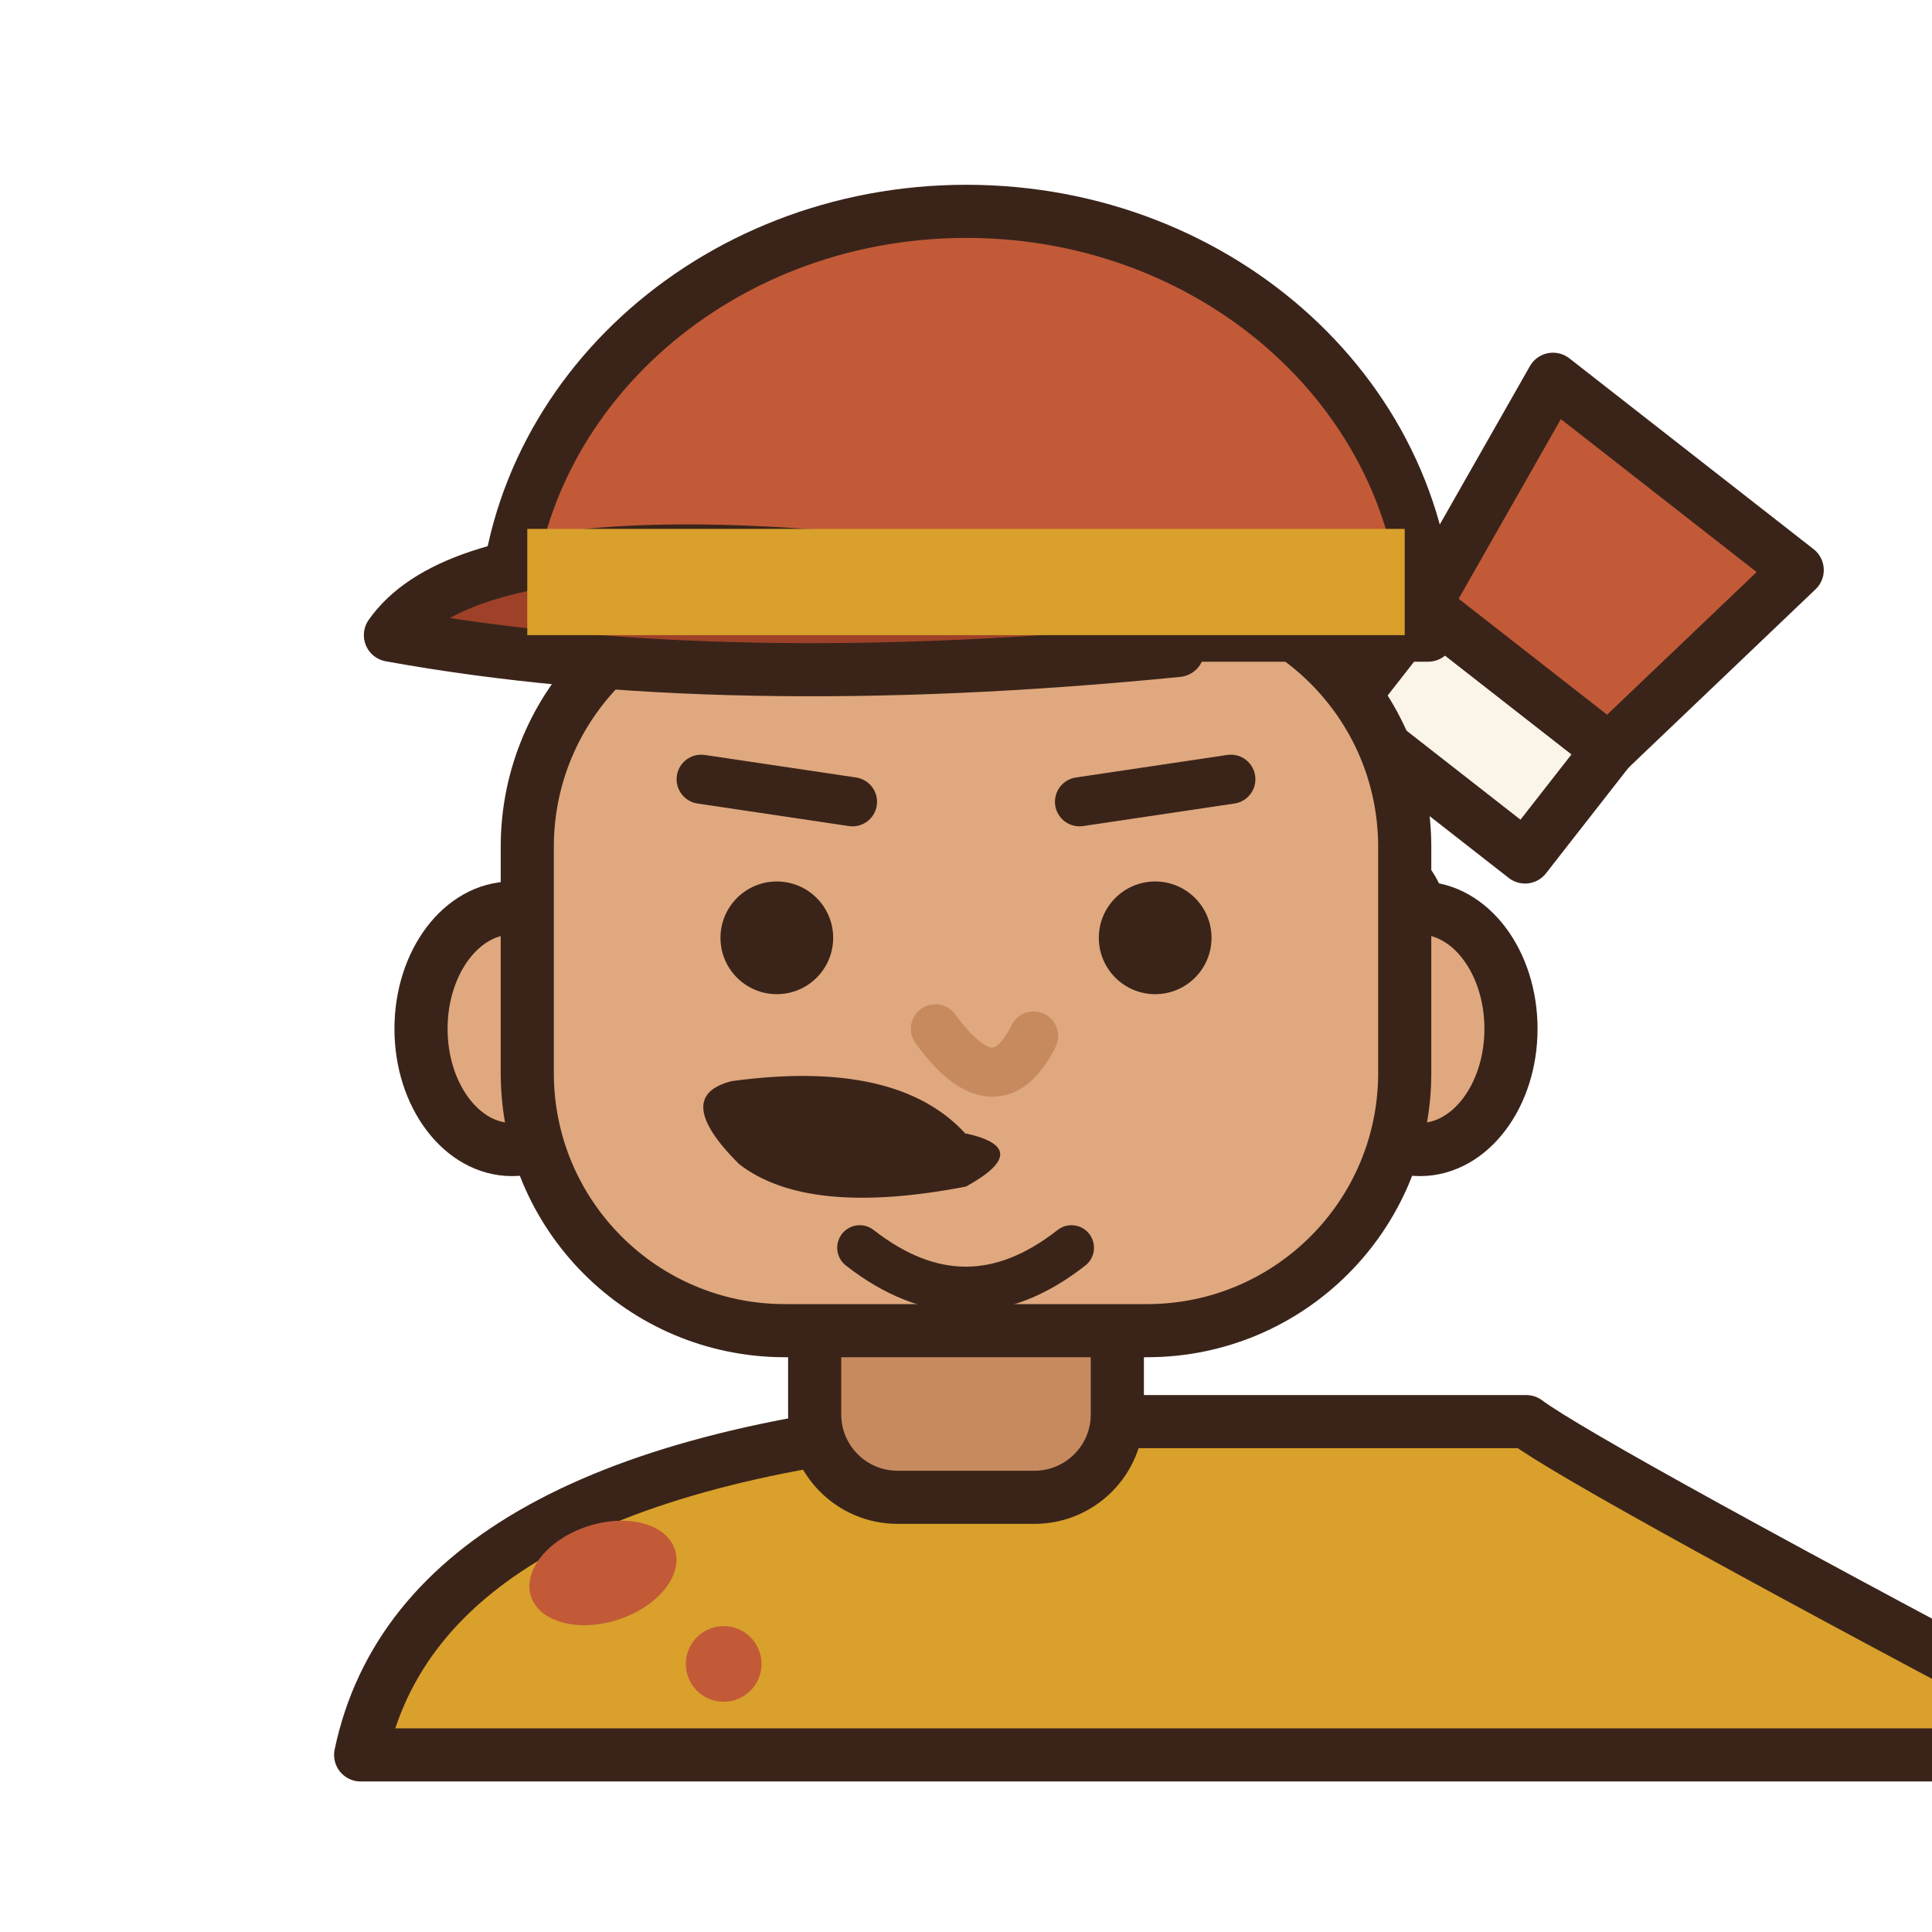
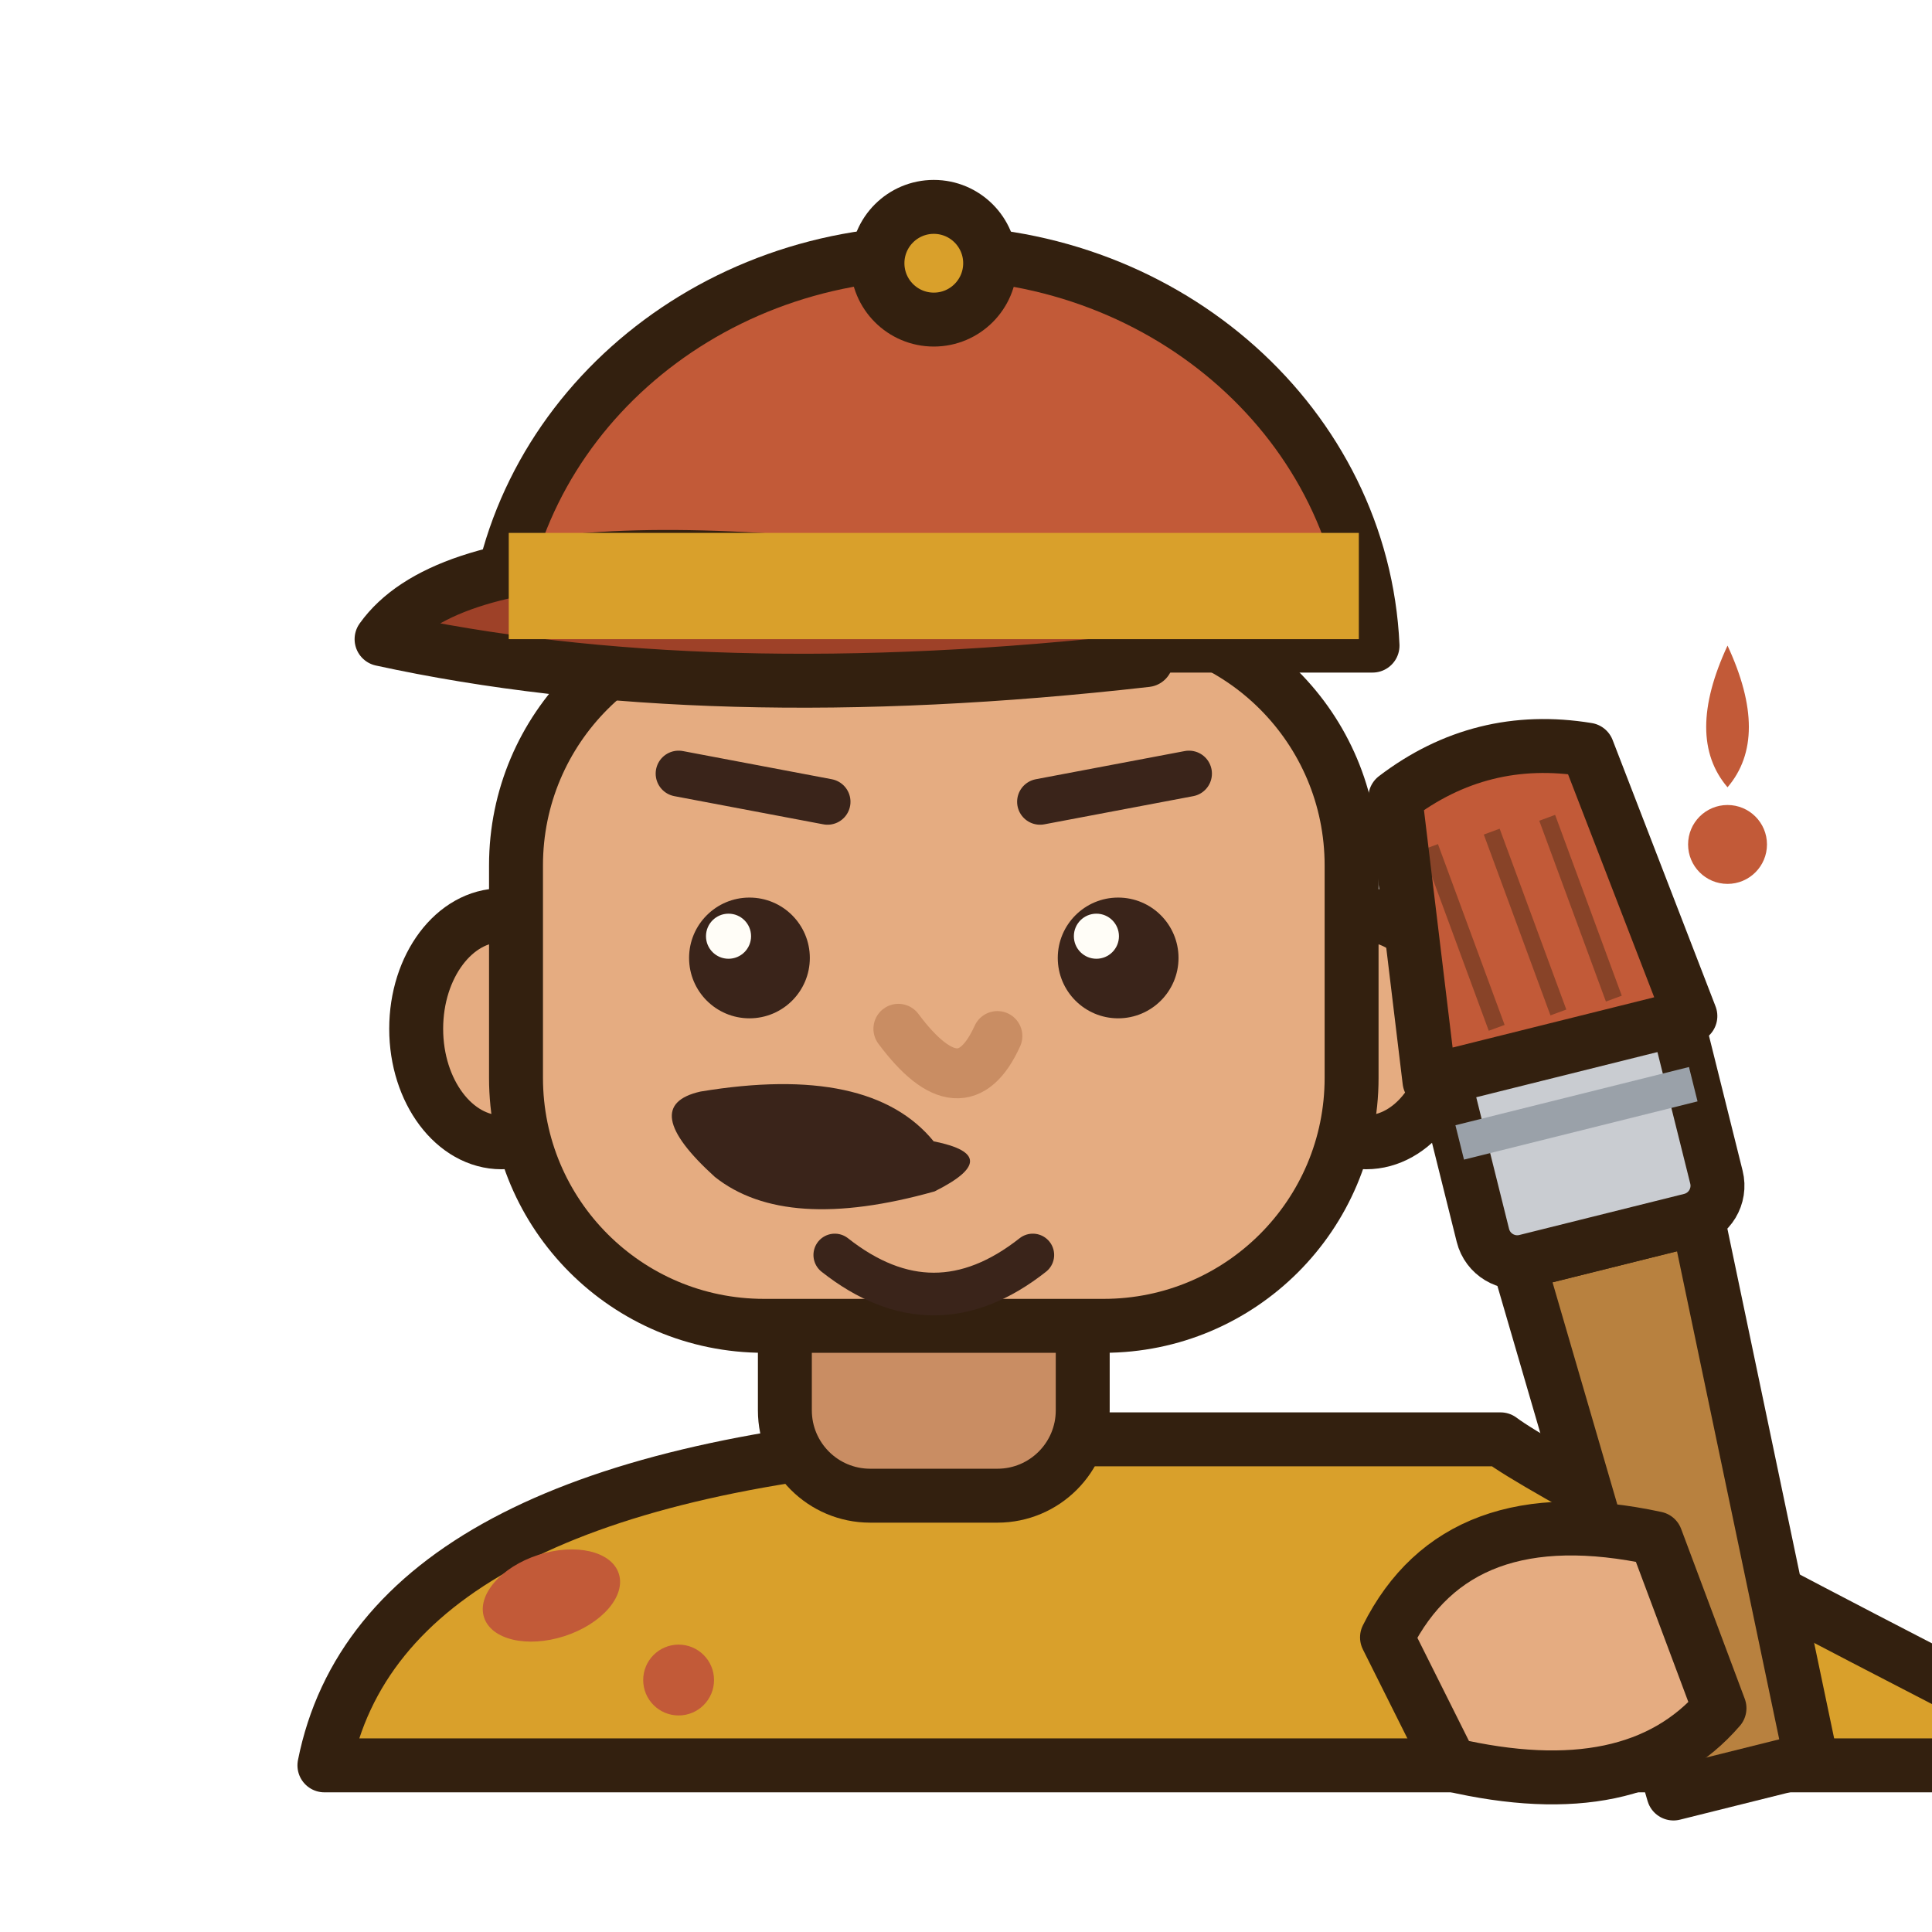
<svg xmlns="http://www.w3.org/2000/svg" viewBox="0 0 240 240" role="img" aria-label="Algarve Painter mascot">
-   <path d="M 44.8 218.0 q 7.5 -35.7 75.2 -41.4 l 69.6 0 q 7.5 5.6 75.2 41.4 Z" fill="#d9a02b" stroke="#3a241a" stroke-width="6.6" stroke-linejoin="round" stroke-linecap="round" />
-   <ellipse cx="74.9" cy="195.4" rx="9.4" ry="6.1" fill="#c25a38" transform="rotate(-18 74.9 195.4)" />
-   <circle cx="89.9" cy="206.7" r="4.7" fill="#c25a38" />
-   <g transform="rotate(38 174.5 99.6)">
-     <rect x="165.1" y="107.1" width="21.6" height="69.6" rx="7.5" fill="#d9a02b" stroke="#3a241a" stroke-width="6.6" stroke-linejoin="round" stroke-linecap="round" />
-     <rect x="161.4" y="78.9" width="29.1" height="16.9" fill="#fbf4e8" stroke="#3a241a" stroke-width="6.6" stroke-linejoin="round" stroke-linecap="round" />
-     <path d="M 161.4 78.9 l 29.1 0 l 4.7 -32.0 l -38.5 0 Z" fill="#c25a38" stroke="#3a241a" stroke-width="6.6" stroke-linejoin="round" stroke-linecap="round" />
+   <path d="M 40.3 219.3 q 7.0 -35.2 75.7 -40.5 l 70.4 0 q 7.0 5.3 75.7 40.5 Z" fill="#d9a02b" stroke="#33200f" stroke-width="6.7" stroke-linejoin="round" stroke-linecap="round" />
+   <ellipse cx="68.5" cy="198.2" rx="8.8" ry="5.3" fill="#c25a38" transform="rotate(-18 68.5 198.2)" />
+   <circle cx="84.3" cy="208.7" r="4.4" fill="#c25a38" />
+   <rect x="97.5" y="150.6" width="37.0" height="35.2" rx="10.6" fill="#c98d63" stroke="#33200f" stroke-width="6.7" stroke-linejoin="round" stroke-linecap="round" />
+   <ellipse cx="62.3" cy="127.8" rx="10.6" ry="14.1" fill="#e5ac81" stroke="#33200f" stroke-width="6.7" stroke-linejoin="round" stroke-linecap="round" />
+   <ellipse cx="169.7" cy="127.8" rx="10.6" ry="14.1" fill="#e5ac81" stroke="#33200f" stroke-width="6.7" stroke-linejoin="round" stroke-linecap="round" />
+   <rect x="64.1" y="76.7" width="103.8" height="88.0" rx="30.8" fill="#e5ac81" stroke="#33200f" stroke-width="6.7" stroke-linejoin="round" stroke-linecap="round" />
+   <path d="M 61.4 80.2 a 54.6 51.0 0 0 1 109.1 0 Z" fill="#c25a38" stroke="#33200f" stroke-width="6.7" stroke-linejoin="round" stroke-linecap="round" />
+   <path d="M 142.4 82.0 q -54.6 6.2 -95.0 -2.6 q 13.2 -18.5 95.0 -3.5 Z" fill="#9e4128" stroke="#33200f" stroke-width="6.7" stroke-linejoin="round" stroke-linecap="round" />
+   <rect x="63.2" y="66.2" width="105.6" height="13.2" fill="#d9a02b" />
+   <circle cx="116.0" cy="32.7" r="7.0" fill="#d9a02b" stroke="#33200f" stroke-width="6.7" stroke-linejoin="round" stroke-linecap="round" />
+   <path d="M 102.8 99.6 l -18.5 -3.5" fill="none" stroke="#3a241a" stroke-width="5.7" stroke-linecap="round" />
+   <circle cx="93.1" cy="119.0" r="7.5" fill="#3a241a" />
+   <circle cx="90.5" cy="116.3" r="2.8" fill="#fffdf7" />
+   <path d="M 129.2 99.6 l 18.5 -3.5" fill="none" stroke="#3a241a" stroke-width="5.7" stroke-linecap="round" />
+   <circle cx="138.9" cy="119.0" r="7.5" fill="#3a241a" />
+   <circle cx="136.2" cy="116.3" r="2.8" fill="#fffdf7" />
+   <path d="M 111.6 127.8 q 7.9 10.6 12.3 0.9" fill="none" stroke="#c98d63" stroke-width="6.2" stroke-linecap="round" />
+   <path d="M 116.0 141.8 q -7.9 -9.7 -29.0 -6.2 q -7.9 1.8 1.8 10.6 q 8.8 7.0 27.3 1.8 q 8.8 -4.4 0.0 -6.2 Z" fill="#3a241a" />
+   <path d="M 103.7 155.9 q 12.3 9.7 24.6 0.0" fill="none" stroke="#3a241a" stroke-width="5.3" stroke-linecap="round" />
+   <g transform="rotate(-14 205.8 145.4)">
+     <path d="M 186.4 152.4 l 22.9 0 l -2.6 68.6 l -17.6 0 Z" fill="#b8813f" stroke="#33200f" stroke-width="6.7" stroke-linejoin="round" stroke-linecap="round" />
+     <rect x="182.9" y="126.0" width="29.9" height="26.4" rx="4.4" fill="#c9ccd1" stroke="#33200f" stroke-width="6.7" stroke-linejoin="round" stroke-linecap="round" />
+     <rect x="182.9" y="133.9" width="29.9" height="4.4" fill="#9aa1a9" />
+     <path d="M 181.1 127.8 l 33.4 0 l -4.4 -35.2 q -12.3 -5.3 -24.6 0 Z" fill="#c25a38" stroke="#33200f" stroke-width="6.7" stroke-linejoin="round" stroke-linecap="round" />
+     <path d="M 190.8 123.4 l -2.6 -23.8" stroke="#33200f" stroke-width="2.1" opacity="0.40" />
+     <path d="M 198.7 123.4 l -2.6 -23.8" stroke="#33200f" stroke-width="2.1" opacity="0.40" />
+     <path d="M 205.8 123.4 l -2.6 -23.8" stroke="#33200f" stroke-width="2.1" opacity="0.40" />
  </g>
-   <rect x="101.2" y="152.2" width="37.6" height="33.8" rx="10.3" fill="#c78a5f" stroke="#3a241a" stroke-width="6.6" stroke-linejoin="round" stroke-linecap="round" />
-   <ellipse cx="63.6" cy="127.8" rx="11.3" ry="15.0" fill="#e0a87e" stroke="#3a241a" stroke-width="6.6" stroke-linejoin="round" stroke-linecap="round" />
-   <ellipse cx="176.4" cy="127.8" rx="11.3" ry="15.0" fill="#e0a87e" stroke="#3a241a" stroke-width="6.6" stroke-linejoin="round" stroke-linecap="round" />
-   <rect x="65.5" y="73.2" width="109.0" height="92.1" rx="32.0" fill="#e0a87e" stroke="#3a241a" stroke-width="6.6" stroke-linejoin="round" stroke-linecap="round" />
-   <path d="M 62.7 78.9 a 57.3 52.6 0 0 1 114.7 0 Z" fill="#c25a38" stroke="#3a241a" stroke-width="6.6" stroke-linejoin="round" stroke-linecap="round" />
-   <path d="M 146.3 80.8 q -56.4 5.6 -97.8 -1.9 q 13.2 -18.8 97.8 -3.8 Z" fill="#9e4128" stroke="#3a241a" stroke-width="6.6" stroke-linejoin="round" stroke-linecap="round" />
-   <path d="M 65.5 65.7 l 109.0 0 l 0 13.2 l -109.0 0 Z" fill="#d9a02b" />
-   <path d="M 105.9 99.6 l -18.8 -2.8" fill="none" stroke="#3a241a" stroke-width="6.1" stroke-linecap="round" />
-   <path d="M 134.1 99.6 l 18.8 -2.8" fill="none" stroke="#3a241a" stroke-width="6.1" stroke-linecap="round" />
-   <circle cx="96.5" cy="116.5" r="7.0" fill="#3a241a" />
-   <circle cx="143.5" cy="116.5" r="7.0" fill="#3a241a" />
-   <path d="M 116.2 127.8 q 7.5 10.3 12.2 0.9" fill="none" stroke="#c78a5f" stroke-width="6.1" stroke-linecap="round" />
-   <path d="M 120.0 140.9 q -8.5 -9.4 -29.1 -6.6 q -7.5 1.9 0.9 10.3 q 8.5 6.6 28.2 2.8 q 8.5 -4.7 0.0 -6.6 Z" fill="#3a241a" />
-   <path d="M 106.8 155.0 q 13.2 10.3 26.3 0.0" fill="none" stroke="#3a241a" stroke-width="5.6" stroke-linecap="round" />
+   <path d="M 172.3 203.4 q 8.8 -17.6 33.4 -12.3 l 7.9 21.1 q -10.6 12.3 -33.4 7.0 Z" fill="#e5ac81" stroke="#33200f" stroke-width="6.7" stroke-linejoin="round" stroke-linecap="round" />
+   <path d="M 214.6 80.2 q -5.3 11.4 0.0 17.6 q 5.3 -6.2 0.0 -17.6 Z" fill="#c25a38" />
+   <circle cx="214.6" cy="104.9" r="4.9" fill="#c25a38" />
</svg>
